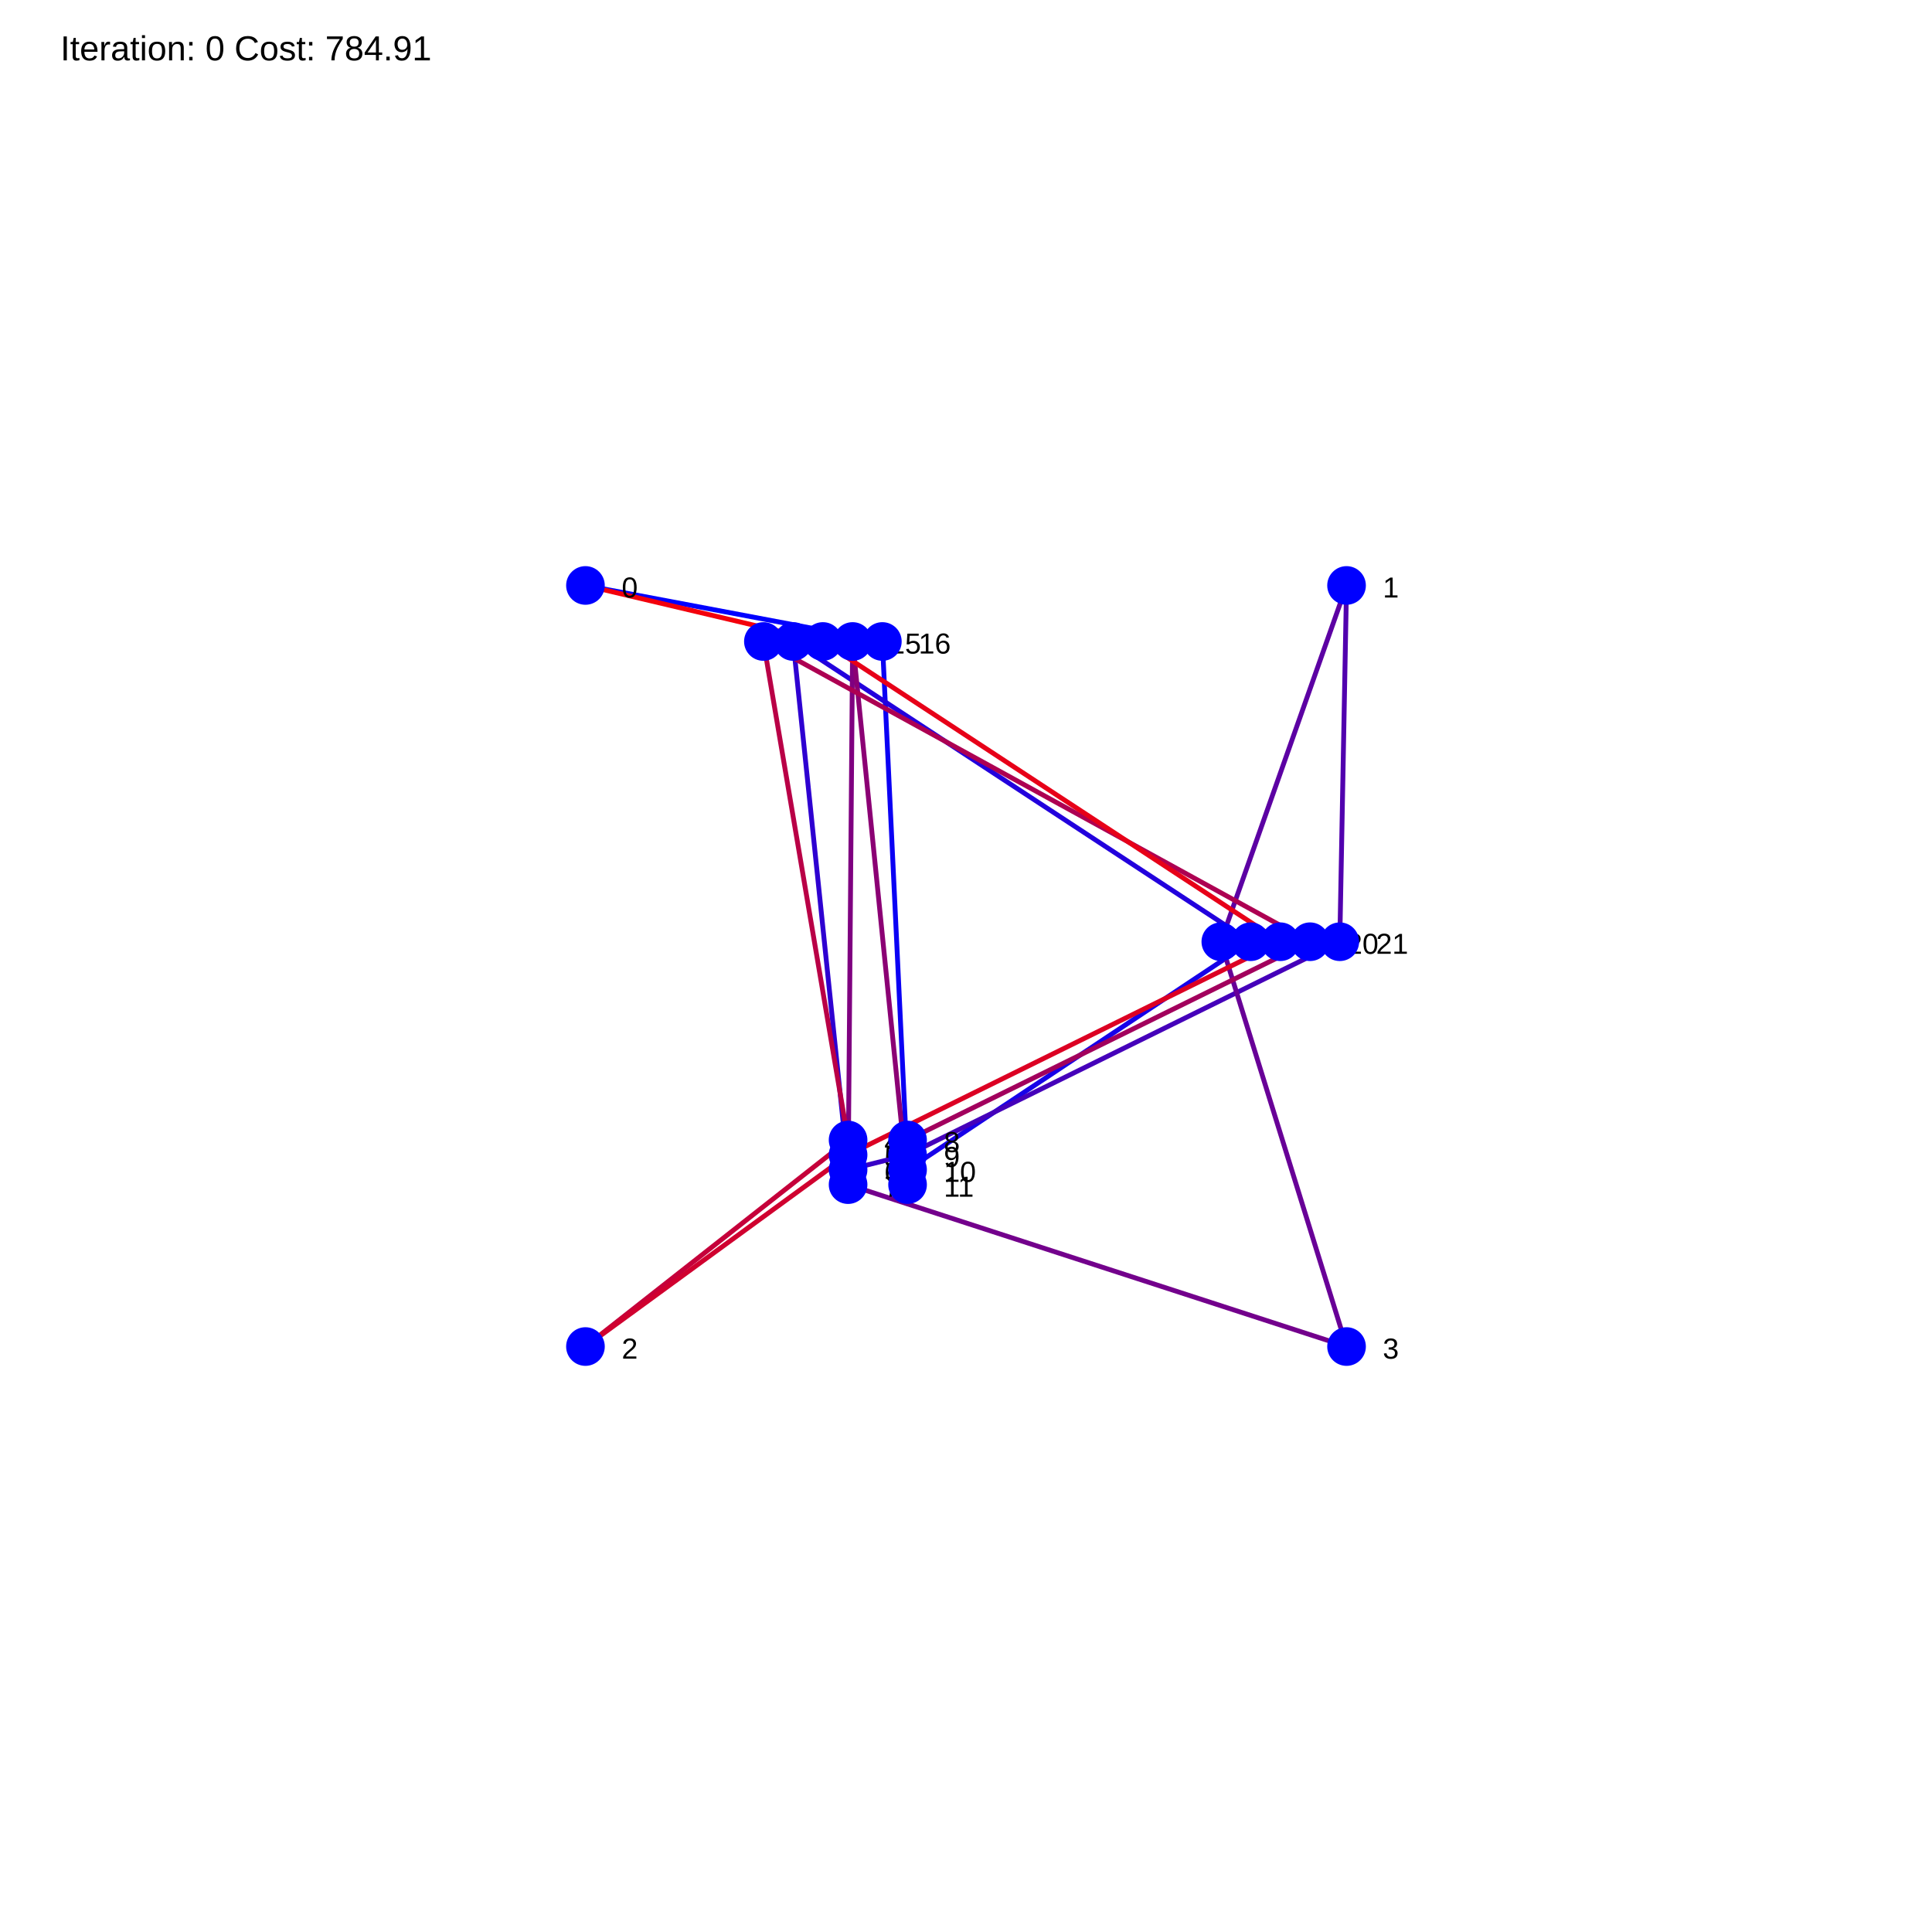
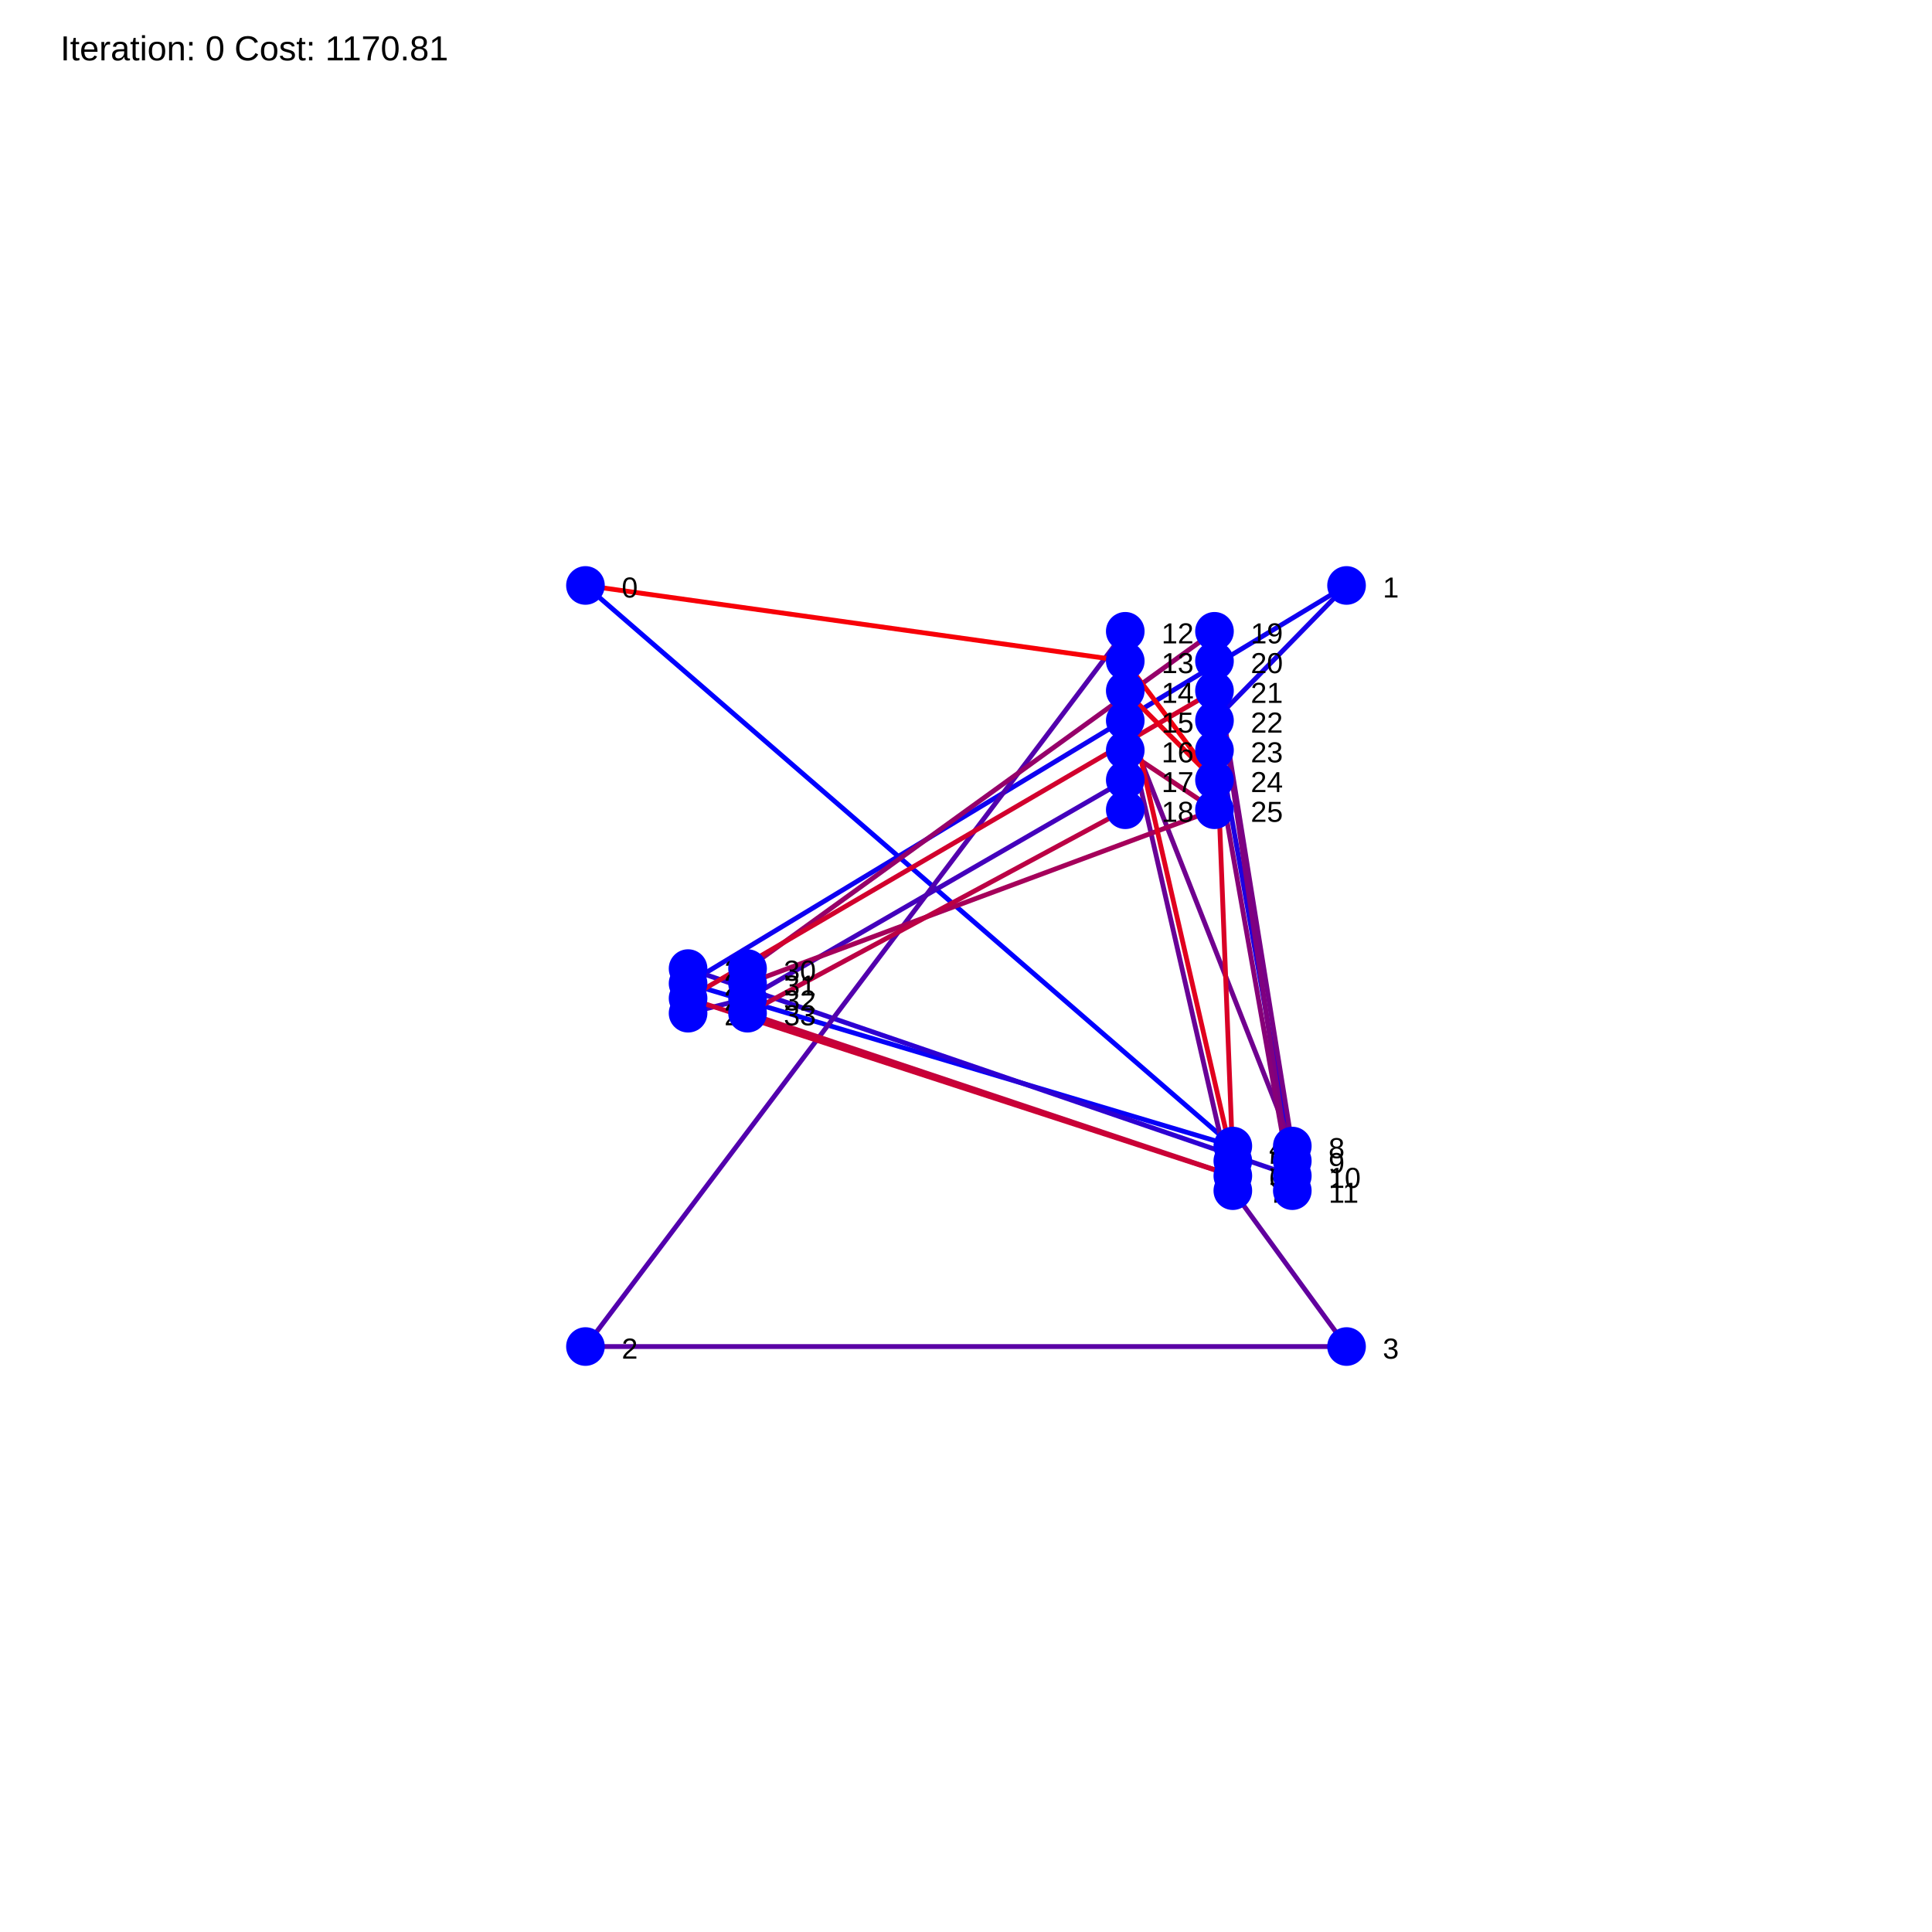
<svg xmlns="http://www.w3.org/2000/svg" width="800" height="800" viewBox="-218.182 -218.182 800 800">
  <rect x="-218.182" y="-218.182" width="800" height="800" fill="white" />
  <g>
-     <line x1="24.242" y1="24.242" x2="147.184" y2="47.443" stroke="rgb(0,0,255)" stroke-width="2" />
-     <line x1="147.184" y1="47.443" x2="157.622" y2="266.19" stroke="rgb(11,0,244)" stroke-width="2" />
-     <line x1="157.622" y1="266.19" x2="299.65" y2="171.769" stroke="rgb(23,0,232)" stroke-width="2" />
-     <line x1="299.65" y1="171.769" x2="110.239" y2="47.443" stroke="rgb(34,0,221)" stroke-width="2" />
-     <line x1="110.239" y1="47.443" x2="132.992" y2="266.19" stroke="rgb(46,0,209)" stroke-width="2" />
-     <line x1="132.992" y1="266.19" x2="157.622" y2="260.033" stroke="rgb(57,0,198)" stroke-width="2" />
-     <line x1="157.622" y1="260.033" x2="336.596" y2="171.769" stroke="rgb(69,0,186)" stroke-width="2" />
-     <line x1="336.596" y1="171.769" x2="339.394" y2="24.242" stroke="rgb(81,0,174)" stroke-width="2" />
-     <line x1="339.394" y1="24.242" x2="287.335" y2="171.769" stroke="rgb(92,0,163)" stroke-width="2" />
-     <line x1="287.335" y1="171.769" x2="339.394" y2="339.394" stroke="rgb(104,0,151)" stroke-width="2" />
-     <line x1="339.394" y1="339.394" x2="132.992" y2="272.348" stroke="rgb(115,0,140)" stroke-width="2" />
-     <line x1="132.992" y1="272.348" x2="134.869" y2="47.443" stroke="rgb(127,0,128)" stroke-width="2" />
-     <line x1="134.869" y1="47.443" x2="157.622" y2="272.348" stroke="rgb(139,0,116)" stroke-width="2" />
-     <line x1="157.622" y1="272.348" x2="157.622" y2="253.875" stroke="rgb(150,0,105)" stroke-width="2" />
-     <line x1="157.622" y1="253.875" x2="324.281" y2="171.769" stroke="rgb(162,0,93)" stroke-width="2" />
-     <line x1="324.281" y1="171.769" x2="97.924" y2="47.443" stroke="rgb(173,0,82)" stroke-width="2" />
-     <line x1="97.924" y1="47.443" x2="132.992" y2="253.875" stroke="rgb(185,0,70)" stroke-width="2" />
-     <line x1="132.992" y1="253.875" x2="24.242" y2="339.394" stroke="rgb(197,0,58)" stroke-width="2" />
-     <line x1="24.242" y1="339.394" x2="132.992" y2="260.033" stroke="rgb(208,0,47)" stroke-width="2" />
-     <line x1="132.992" y1="260.033" x2="311.965" y2="171.769" stroke="rgb(220,0,35)" stroke-width="2" />
-     <line x1="311.965" y1="171.769" x2="122.554" y2="47.443" stroke="rgb(231,0,24)" stroke-width="2" />
-     <line x1="122.554" y1="47.443" x2="24.242" y2="24.242" stroke="rgb(243,0,12)" stroke-width="2" />
+     <line x1="24.242" y1="24.242" x2="292.306" y2="256.377" stroke="rgb(0,0,255)" stroke-width="2" />
+     <line x1="292.306" y1="256.377" x2="66.736" y2="189.051" stroke="rgb(7,0,248)" stroke-width="2" />
+     <line x1="66.736" y1="189.051" x2="339.394" y2="24.242" stroke="rgb(15,0,240)" stroke-width="2" />
+     <line x1="339.394" y1="24.242" x2="284.71" y2="80.173" stroke="rgb(22,0,233)" stroke-width="2" />
+     <line x1="284.71" y1="80.173" x2="316.936" y2="262.535" stroke="rgb(30,0,225)" stroke-width="2" />
+     <line x1="316.936" y1="262.535" x2="316.936" y2="268.692" stroke="rgb(37,0,218)" stroke-width="2" />
+     <line x1="316.936" y1="268.692" x2="66.736" y2="182.893" stroke="rgb(45,0,210)" stroke-width="2" />
+     <line x1="66.736" y1="182.893" x2="66.736" y2="201.366" stroke="rgb(52,0,203)" stroke-width="2" />
+     <line x1="66.736" y1="201.366" x2="91.367" y2="195.208" stroke="rgb(60,0,195)" stroke-width="2" />
+     <line x1="91.367" y1="195.208" x2="247.765" y2="104.803" stroke="rgb(67,0,188)" stroke-width="2" />
+     <line x1="247.765" y1="104.803" x2="247.765" y2="43.227" stroke="rgb(75,0,180)" stroke-width="2" />
+     <line x1="247.765" y1="43.227" x2="24.242" y2="339.394" stroke="rgb(82,0,173)" stroke-width="2" />
+     <line x1="24.242" y1="339.394" x2="339.394" y2="339.394" stroke="rgb(90,0,165)" stroke-width="2" />
+     <line x1="339.394" y1="339.394" x2="292.306" y2="274.85" stroke="rgb(97,0,158)" stroke-width="2" />
+     <line x1="292.306" y1="274.85" x2="247.765" y2="80.173" stroke="rgb(105,0,150)" stroke-width="2" />
+     <line x1="247.765" y1="80.173" x2="316.936" y2="256.377" stroke="rgb(112,0,143)" stroke-width="2" />
+     <line x1="316.936" y1="256.377" x2="284.71" y2="55.543" stroke="rgb(120,0,135)" stroke-width="2" />
+     <line x1="284.71" y1="55.543" x2="316.936" y2="274.85" stroke="rgb(127,0,128)" stroke-width="2" />
+     <line x1="316.936" y1="274.85" x2="284.71" y2="92.488" stroke="rgb(135,0,120)" stroke-width="2" />
+     <line x1="284.71" y1="92.488" x2="284.71" y2="43.227" stroke="rgb(142,0,113)" stroke-width="2" />
+     <line x1="284.71" y1="43.227" x2="91.367" y2="182.893" stroke="rgb(150,0,105)" stroke-width="2" />
+     <line x1="91.367" y1="182.893" x2="91.367" y2="189.051" stroke="rgb(157,0,98)" stroke-width="2" />
+     <line x1="91.367" y1="189.051" x2="284.71" y2="117.118" stroke="rgb(165,0,90)" stroke-width="2" />
+     <line x1="284.71" y1="117.118" x2="247.765" y2="92.488" stroke="rgb(172,0,83)" stroke-width="2" />
+     <line x1="247.765" y1="92.488" x2="247.765" y2="117.118" stroke="rgb(180,0,75)" stroke-width="2" />
+     <line x1="247.765" y1="117.118" x2="91.367" y2="201.366" stroke="rgb(187,0,68)" stroke-width="2" />
+     <line x1="91.367" y1="201.366" x2="292.306" y2="268.692" stroke="rgb(195,0,60)" stroke-width="2" />
+     <line x1="292.306" y1="268.692" x2="66.736" y2="195.208" stroke="rgb(202,0,53)" stroke-width="2" />
+     <line x1="66.736" y1="195.208" x2="284.71" y2="67.858" stroke="rgb(210,0,45)" stroke-width="2" />
+     <line x1="284.71" y1="67.858" x2="292.306" y2="262.535" stroke="rgb(217,0,38)" stroke-width="2" />
+     <line x1="292.306" y1="262.535" x2="247.765" y2="67.858" stroke="rgb(225,0,30)" stroke-width="2" />
+     <line x1="247.765" y1="67.858" x2="284.71" y2="104.803" stroke="rgb(232,0,23)" stroke-width="2" />
+     <line x1="284.71" y1="104.803" x2="247.765" y2="55.543" stroke="rgb(240,0,15)" stroke-width="2" />
+     <line x1="247.765" y1="55.543" x2="24.242" y2="24.242" stroke="rgb(247,0,8)" stroke-width="2" />
  </g>
  <g>
    <circle cx="24.242" cy="24.242" r="8" fill="blue" />
    <text x="39.242" y="29.242" font-family="Arial" font-size="12" fill="black">0</text>
    <circle cx="339.394" cy="24.242" r="8" fill="blue" />
    <text x="354.394" y="29.242" font-family="Arial" font-size="12" fill="black">1</text>
    <circle cx="24.242" cy="339.394" r="8" fill="blue" />
    <text x="39.242" y="344.394" font-family="Arial" font-size="12" fill="black">2</text>
    <circle cx="339.394" cy="339.394" r="8" fill="blue" />
    <text x="354.394" y="344.394" font-family="Arial" font-size="12" fill="black">3</text>
-     <circle cx="132.992" cy="253.875" r="8" fill="blue" />
-     <text x="147.992" y="258.875" font-family="Arial" font-size="12" fill="black">4</text>
-     <circle cx="132.992" cy="260.033" r="8" fill="blue" />
-     <text x="147.992" y="265.033" font-family="Arial" font-size="12" fill="black">5</text>
-     <circle cx="132.992" cy="266.19" r="8" fill="blue" />
-     <text x="147.992" y="271.19" font-family="Arial" font-size="12" fill="black">6</text>
-     <circle cx="132.992" cy="272.348" r="8" fill="blue" />
-     <text x="147.992" y="277.348" font-family="Arial" font-size="12" fill="black">7</text>
-     <circle cx="157.622" cy="253.875" r="8" fill="blue" />
-     <text x="172.622" y="258.875" font-family="Arial" font-size="12" fill="black">8</text>
-     <circle cx="157.622" cy="260.033" r="8" fill="blue" />
-     <text x="172.622" y="265.033" font-family="Arial" font-size="12" fill="black">9</text>
-     <circle cx="157.622" cy="266.19" r="8" fill="blue" />
-     <text x="172.622" y="271.19" font-family="Arial" font-size="12" fill="black">10</text>
-     <circle cx="157.622" cy="272.348" r="8" fill="blue" />
-     <text x="172.622" y="277.348" font-family="Arial" font-size="12" fill="black">11</text>
-     <circle cx="97.924" cy="47.443" r="8" fill="blue" />
-     <text x="112.924" y="52.443" font-family="Arial" font-size="12" fill="black">12</text>
-     <circle cx="110.239" cy="47.443" r="8" fill="blue" />
-     <text x="125.239" y="52.443" font-family="Arial" font-size="12" fill="black">13</text>
-     <circle cx="122.554" cy="47.443" r="8" fill="blue" />
-     <text x="137.554" y="52.443" font-family="Arial" font-size="12" fill="black">14</text>
-     <circle cx="134.869" cy="47.443" r="8" fill="blue" />
-     <text x="149.869" y="52.443" font-family="Arial" font-size="12" fill="black">15</text>
-     <circle cx="147.184" cy="47.443" r="8" fill="blue" />
-     <text x="162.184" y="52.443" font-family="Arial" font-size="12" fill="black">16</text>
-     <circle cx="287.335" cy="171.769" r="8" fill="blue" />
-     <text x="302.335" y="176.769" font-family="Arial" font-size="12" fill="black">17</text>
-     <circle cx="299.65" cy="171.769" r="8" fill="blue" />
-     <text x="314.65" y="176.769" font-family="Arial" font-size="12" fill="black">18</text>
-     <circle cx="311.965" cy="171.769" r="8" fill="blue" />
-     <text x="326.965" y="176.769" font-family="Arial" font-size="12" fill="black">19</text>
-     <circle cx="324.281" cy="171.769" r="8" fill="blue" />
-     <text x="339.281" y="176.769" font-family="Arial" font-size="12" fill="black">20</text>
-     <circle cx="336.596" cy="171.769" r="8" fill="blue" />
-     <text x="351.596" y="176.769" font-family="Arial" font-size="12" fill="black">21</text>
+     <circle cx="292.306" cy="256.377" r="8" fill="blue" />
+     <text x="307.306" y="261.377" font-family="Arial" font-size="12" fill="black">4</text>
+     <circle cx="292.306" cy="262.535" r="8" fill="blue" />
+     <text x="307.306" y="267.535" font-family="Arial" font-size="12" fill="black">5</text>
+     <circle cx="292.306" cy="268.692" r="8" fill="blue" />
+     <text x="307.306" y="273.692" font-family="Arial" font-size="12" fill="black">6</text>
+     <circle cx="292.306" cy="274.85" r="8" fill="blue" />
+     <text x="307.306" y="279.85" font-family="Arial" font-size="12" fill="black">7</text>
+     <circle cx="316.936" cy="256.377" r="8" fill="blue" />
+     <text x="331.936" y="261.377" font-family="Arial" font-size="12" fill="black">8</text>
+     <circle cx="316.936" cy="262.535" r="8" fill="blue" />
+     <text x="331.936" y="267.535" font-family="Arial" font-size="12" fill="black">9</text>
+     <circle cx="316.936" cy="268.692" r="8" fill="blue" />
+     <text x="331.936" y="273.692" font-family="Arial" font-size="12" fill="black">10</text>
+     <circle cx="316.936" cy="274.85" r="8" fill="blue" />
+     <text x="331.936" y="279.85" font-family="Arial" font-size="12" fill="black">11</text>
+     <circle cx="247.765" cy="43.227" r="8" fill="blue" />
+     <text x="262.765" y="48.227" font-family="Arial" font-size="12" fill="black">12</text>
+     <circle cx="247.765" cy="55.543" r="8" fill="blue" />
+     <text x="262.765" y="60.543" font-family="Arial" font-size="12" fill="black">13</text>
+     <circle cx="247.765" cy="67.858" r="8" fill="blue" />
+     <text x="262.765" y="72.858" font-family="Arial" font-size="12" fill="black">14</text>
+     <circle cx="247.765" cy="80.173" r="8" fill="blue" />
+     <text x="262.765" y="85.173" font-family="Arial" font-size="12" fill="black">15</text>
+     <circle cx="247.765" cy="92.488" r="8" fill="blue" />
+     <text x="262.765" y="97.488" font-family="Arial" font-size="12" fill="black">16</text>
+     <circle cx="247.765" cy="104.803" r="8" fill="blue" />
+     <text x="262.765" y="109.803" font-family="Arial" font-size="12" fill="black">17</text>
+     <circle cx="247.765" cy="117.118" r="8" fill="blue" />
+     <text x="262.765" y="122.118" font-family="Arial" font-size="12" fill="black">18</text>
+     <circle cx="284.71" cy="43.227" r="8" fill="blue" />
+     <text x="299.71" y="48.227" font-family="Arial" font-size="12" fill="black">19</text>
+     <circle cx="284.71" cy="55.543" r="8" fill="blue" />
+     <text x="299.71" y="60.543" font-family="Arial" font-size="12" fill="black">20</text>
+     <circle cx="284.71" cy="67.858" r="8" fill="blue" />
+     <text x="299.71" y="72.858" font-family="Arial" font-size="12" fill="black">21</text>
+     <circle cx="284.71" cy="80.173" r="8" fill="blue" />
+     <text x="299.71" y="85.173" font-family="Arial" font-size="12" fill="black">22</text>
+     <circle cx="284.71" cy="92.488" r="8" fill="blue" />
+     <text x="299.71" y="97.488" font-family="Arial" font-size="12" fill="black">23</text>
+     <circle cx="284.71" cy="104.803" r="8" fill="blue" />
+     <text x="299.71" y="109.803" font-family="Arial" font-size="12" fill="black">24</text>
+     <circle cx="284.71" cy="117.118" r="8" fill="blue" />
+     <text x="299.71" y="122.118" font-family="Arial" font-size="12" fill="black">25</text>
+     <circle cx="66.736" cy="182.893" r="8" fill="blue" />
+     <text x="81.736" y="187.893" font-family="Arial" font-size="12" fill="black">26</text>
+     <circle cx="66.736" cy="189.051" r="8" fill="blue" />
+     <text x="81.736" y="194.051" font-family="Arial" font-size="12" fill="black">27</text>
+     <circle cx="66.736" cy="195.208" r="8" fill="blue" />
+     <text x="81.736" y="200.208" font-family="Arial" font-size="12" fill="black">28</text>
+     <circle cx="66.736" cy="201.366" r="8" fill="blue" />
+     <text x="81.736" y="206.366" font-family="Arial" font-size="12" fill="black">29</text>
+     <circle cx="91.367" cy="182.893" r="8" fill="blue" />
+     <text x="106.367" y="187.893" font-family="Arial" font-size="12" fill="black">30</text>
+     <circle cx="91.367" cy="189.051" r="8" fill="blue" />
+     <text x="106.367" y="194.051" font-family="Arial" font-size="12" fill="black">31</text>
+     <circle cx="91.367" cy="195.208" r="8" fill="blue" />
+     <text x="106.367" y="200.208" font-family="Arial" font-size="12" fill="black">32</text>
+     <circle cx="91.367" cy="201.366" r="8" fill="blue" />
+     <text x="106.367" y="206.366" font-family="Arial" font-size="12" fill="black">33</text>
  </g>
-   <text x="-193.182" y="-193.182" font-family="Arial" font-size="14.4" fill="black">Iteration: 0 Cost: 784.91</text>
+   <text x="-193.182" y="-193.182" font-family="Arial" font-size="14.4" fill="black">Iteration: 0 Cost: 1170.81</text>
</svg>
